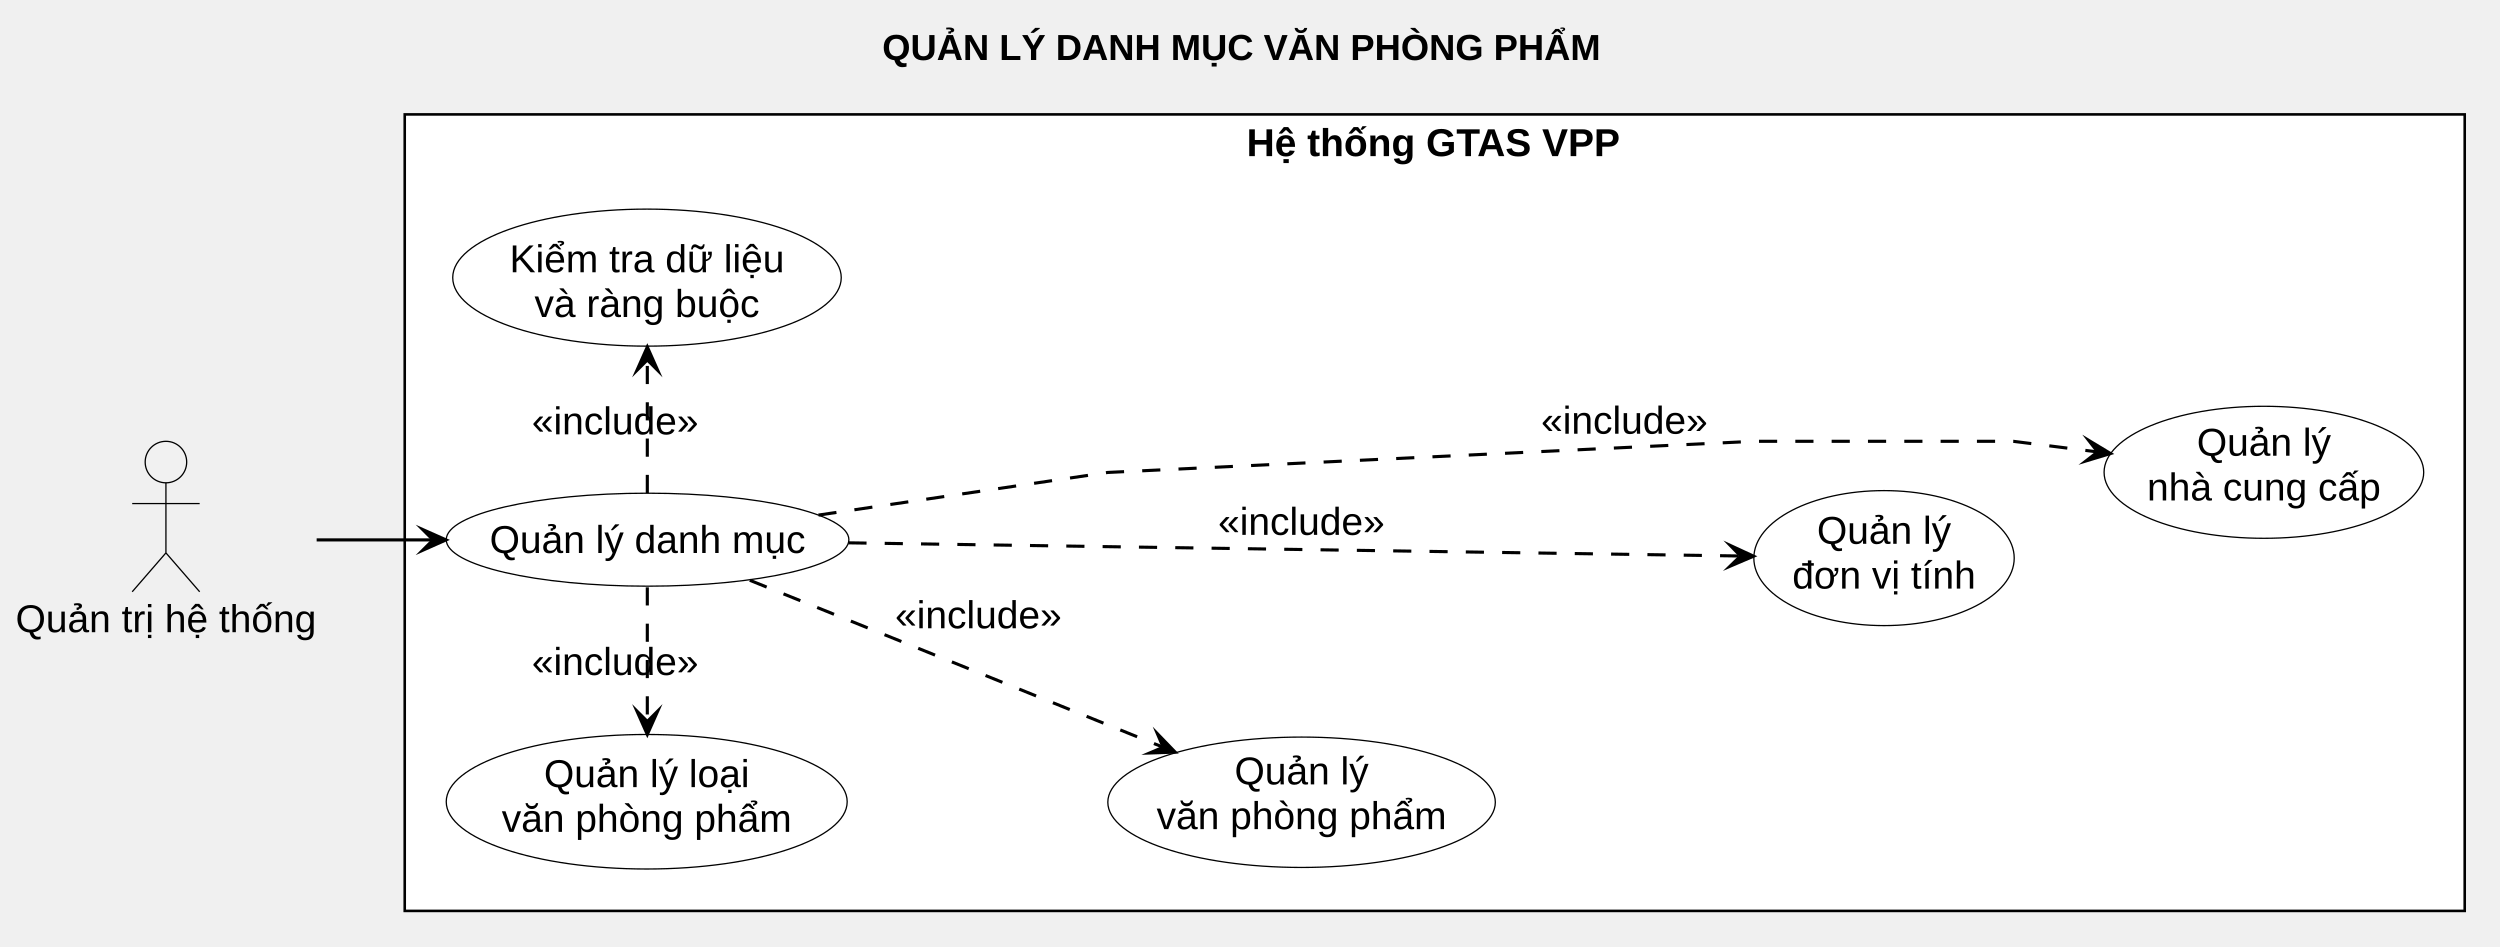
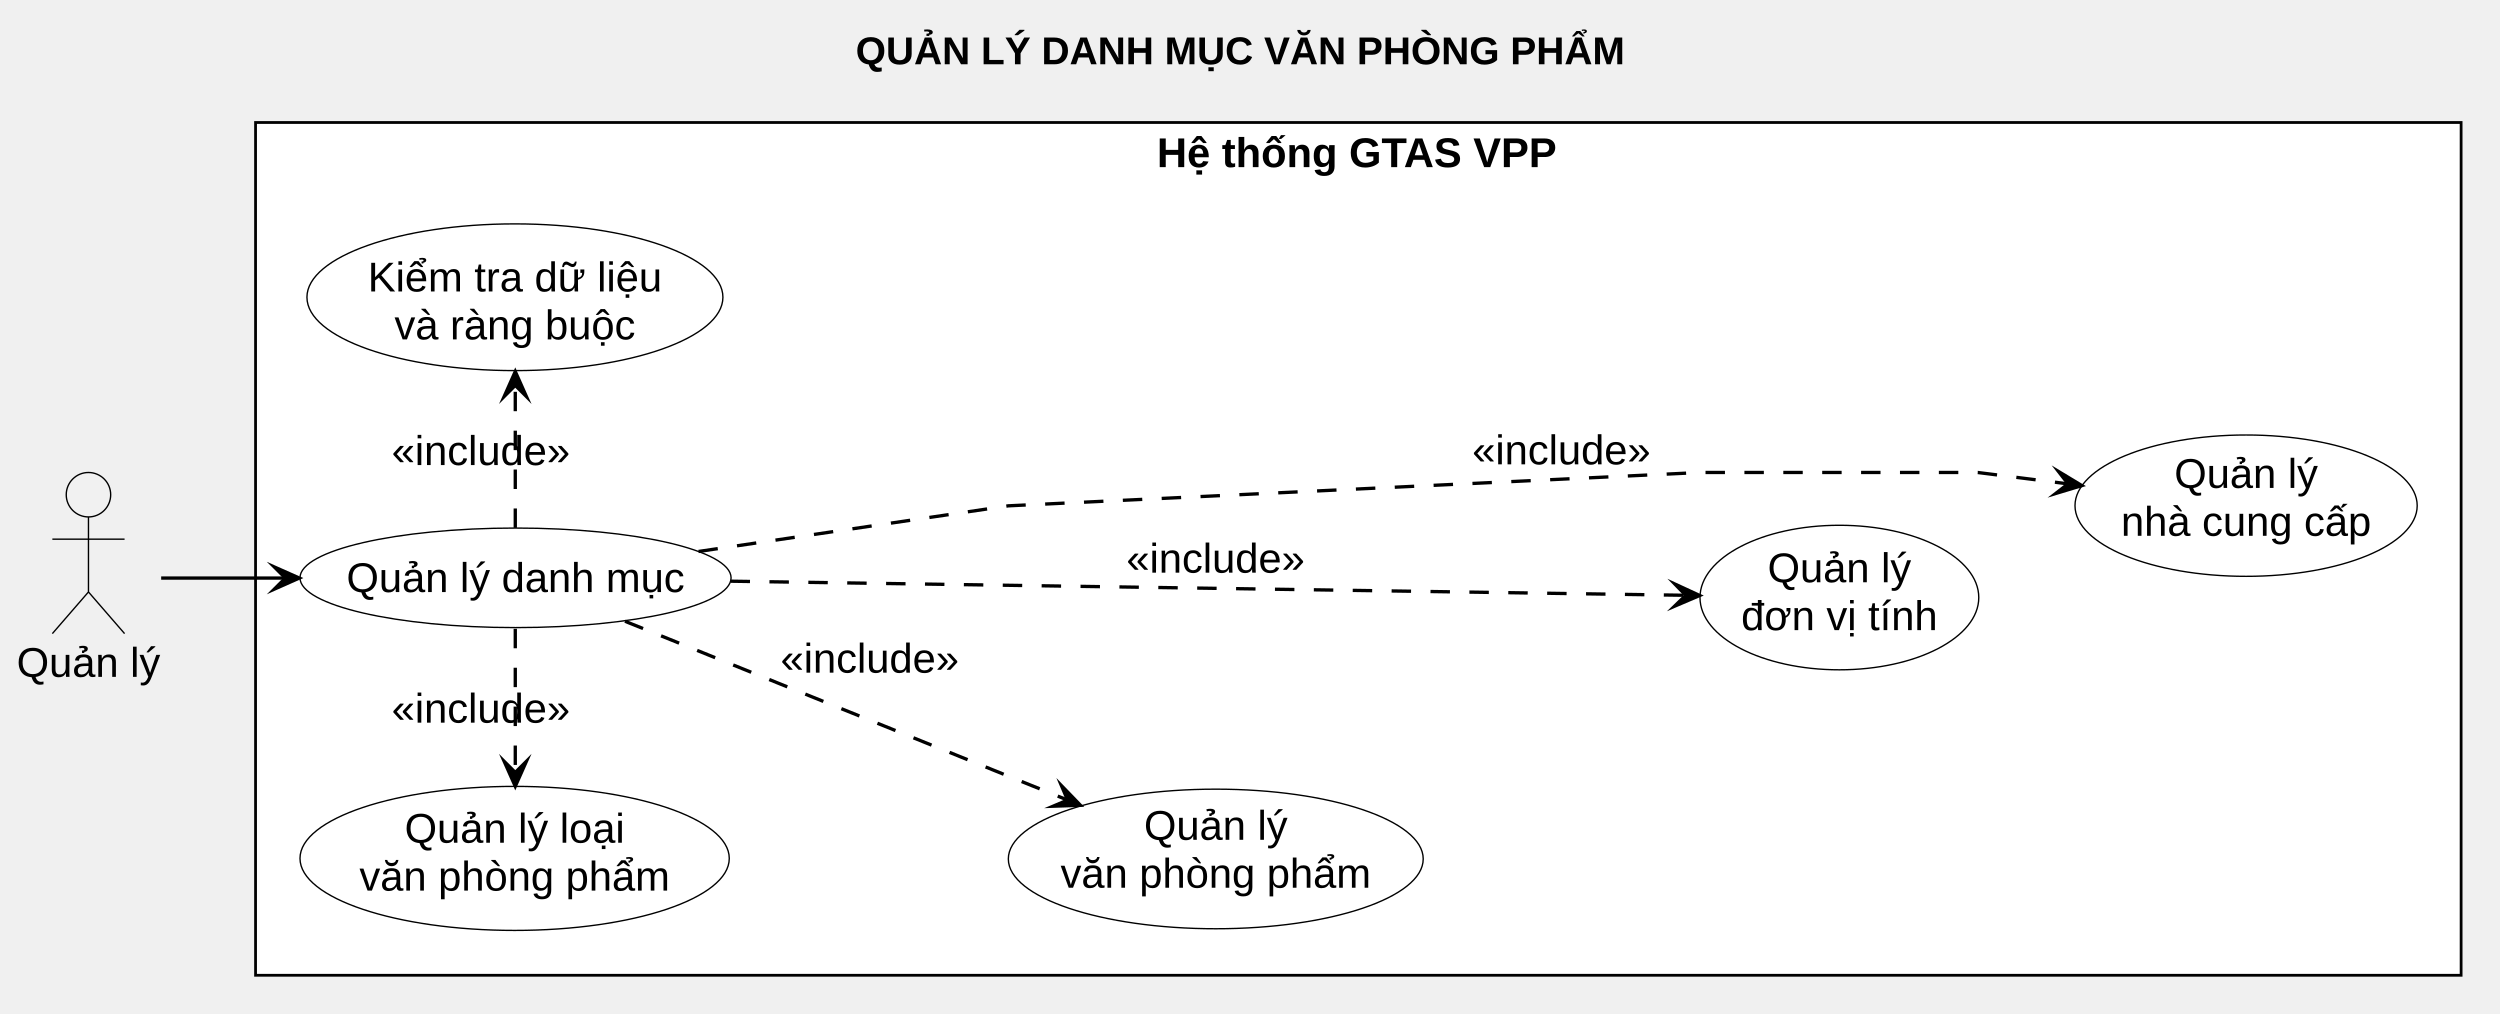
- <svg xmlns="http://www.w3.org/2000/svg" contentStyleType="text/css" data-diagram-type="DESCRIPTION" height="608.333px" preserveAspectRatio="none" style="width:1606px;height:608px;background:#FFFFFF;" version="1.1" viewBox="0 0 1606 608" width="1606.667px" zoomAndPan="magnify">
+ <svg xmlns="http://www.w3.org/2000/svg" contentStyleType="text/css" data-diagram-type="DESCRIPTION" height="608.333px" preserveAspectRatio="none" style="width:1500px;height:608px;background:#FFFFFF;" version="1.1" viewBox="0 0 1500 608" width="1500px" zoomAndPan="magnify">
  <defs />
  <g>
    <g class="title" data-source-line="2">
-       <text fill="#000000" font-family="Arial" font-size="23.333" font-weight="700" lengthAdjust="spacing" textLength="461.483" x="566.759" y="38.553">QUẢN LÝ DANH MỤC VĂN PHÒNG PHẨM</text>
+       <text fill="#000000" font-family="Arial" font-size="23.333" font-weight="700" lengthAdjust="spacing" textLength="461.483" x="513.425" y="38.553">QUẢN LÝ DANH MỤC VĂN PHÒNG PHẨM</text>
    </g>
    <g class="cluster" data-qualified-name="H. th.ng GTAS VPP" data-source-line="7" id="ent0002">
-       <rect fill="#FFFFFF" height="511.667" style="stroke:#000000;stroke-width:1.667;" width="1323.333" x="260" y="73.498" />
-       <text fill="#000000" font-family="Arial" font-size="25" font-weight="700" lengthAdjust="spacing" textLength="241.675" x="800.829" y="100.281">Hệ thống GTAS VPP</text>
+       <rect fill="#FFFFFF" height="511.667" style="stroke:#000000;stroke-width:1.667;" width="1323.333" x="153.333" y="73.498" />
+       <text fill="#000000" font-family="Arial" font-size="25" font-weight="700" lengthAdjust="spacing" textLength="241.675" x="694.163" y="100.281">Hệ thống GTAS VPP</text>
    </g>
    <g class="entity" data-qualified-name="H. th.ng GTAS VPP.Catalog" data-source-line="8" id="ent0003">
-       <ellipse cx="415.991" cy="346.696" fill="#FFFFFF" rx="129.324" ry="29.865" style="stroke:#000000;stroke-width:0.833;" />
-       <text fill="#000000" font-family="Arial" font-size="25" lengthAdjust="spacing" textLength="202.893" x="314.545" y="355.236">Quản lý danh mục</text>
+       <ellipse cx="309.324" cy="346.696" fill="#FFFFFF" rx="129.324" ry="29.865" style="stroke:#000000;stroke-width:0.833;" />
+       <text fill="#000000" font-family="Arial" font-size="25" lengthAdjust="spacing" textLength="202.893" x="207.878" y="355.236">Quản lý danh mục</text>
    </g>
    <g class="entity" data-qualified-name="H. th.ng GTAS VPP.Category" data-source-line="9" id="ent0004">
-       <ellipse cx="415.448" cy="515.041" fill="#FFFFFF" rx="128.782" ry="43.21" style="stroke:#000000;stroke-width:0.833;" />
-       <text fill="#000000" font-family="Arial" font-size="25" lengthAdjust="spacing" textLength="132.019" x="349.439" y="505.632">Quản lý loại</text>
-       <text fill="#000000" font-family="Arial" font-size="25" lengthAdjust="spacing" textLength="186.255" x="322.321" y="534.379">văn phòng phẩm</text>
+       <ellipse cx="308.782" cy="515.041" fill="#FFFFFF" rx="128.782" ry="43.21" style="stroke:#000000;stroke-width:0.833;" />
+       <text fill="#000000" font-family="Arial" font-size="25" lengthAdjust="spacing" textLength="132.019" x="242.772" y="505.632">Quản lý loại</text>
+       <text fill="#000000" font-family="Arial" font-size="25" lengthAdjust="spacing" textLength="186.255" x="215.654" y="534.379">văn phòng phẩm</text>
    </g>
    <g class="entity" data-qualified-name="H. th.ng GTAS VPP.Item" data-source-line="10" id="ent0005">
-       <ellipse cx="836.131" cy="515.375" fill="#FFFFFF" rx="124.465" ry="41.878" style="stroke:#000000;stroke-width:0.833;" />
-       <text fill="#000000" font-family="Arial" font-size="25" lengthAdjust="spacing" textLength="86.157" x="793.053" y="503.893">Quản lý</text>
-       <text fill="#000000" font-family="Arial" font-size="25" lengthAdjust="spacing" textLength="186.255" x="743.004" y="532.641">văn phòng phẩm</text>
+       <ellipse cx="729.465" cy="515.375" fill="#FFFFFF" rx="124.465" ry="41.878" style="stroke:#000000;stroke-width:0.833;" />
+       <text fill="#000000" font-family="Arial" font-size="25" lengthAdjust="spacing" textLength="86.157" x="686.386" y="503.893">Quản lý</text>
+       <text fill="#000000" font-family="Arial" font-size="25" lengthAdjust="spacing" textLength="186.255" x="636.337" y="532.641">văn phòng phẩm</text>
    </g>
    <g class="entity" data-qualified-name="H. th.ng GTAS VPP.Uom" data-source-line="11" id="ent0006">
-       <ellipse cx="1210.298" cy="358.527" fill="#FFFFFF" rx="83.631" ry="43.363" style="stroke:#000000;stroke-width:0.833;" />
-       <text fill="#000000" font-family="Arial" font-size="25" lengthAdjust="spacing" textLength="86.157" x="1167.219" y="349.348">Quản lý</text>
-       <text fill="#000000" font-family="Arial" font-size="25" lengthAdjust="spacing" textLength="117.847" x="1151.374" y="378.096">đơn vị tính</text>
+       <ellipse cx="1103.631" cy="358.527" fill="#FFFFFF" rx="83.631" ry="43.363" style="stroke:#000000;stroke-width:0.833;" />
+       <text fill="#000000" font-family="Arial" font-size="25" lengthAdjust="spacing" textLength="86.157" x="1060.553" y="349.348">Quản lý</text>
+       <text fill="#000000" font-family="Arial" font-size="25" lengthAdjust="spacing" textLength="117.847" x="1044.708" y="378.096">đơn vị tính</text>
    </g>
    <g class="entity" data-qualified-name="H. th.ng GTAS VPP.Supplier" data-source-line="12" id="ent0007">
-       <ellipse cx="1454.327" cy="303.401" fill="#FFFFFF" rx="102.66" ry="42.403" style="stroke:#000000;stroke-width:0.833;" />
-       <text fill="#000000" font-family="Arial" font-size="25" lengthAdjust="spacing" textLength="86.157" x="1411.248" y="292.747">Quản lý</text>
-       <text fill="#000000" font-family="Arial" font-size="25" lengthAdjust="spacing" textLength="150.122" x="1379.266" y="321.495">nhà cung cấp</text>
+       <ellipse cx="1347.66" cy="303.401" fill="#FFFFFF" rx="102.66" ry="42.403" style="stroke:#000000;stroke-width:0.833;" />
+       <text fill="#000000" font-family="Arial" font-size="25" lengthAdjust="spacing" textLength="86.157" x="1304.582" y="292.747">Quản lý</text>
+       <text fill="#000000" font-family="Arial" font-size="25" lengthAdjust="spacing" textLength="150.122" x="1272.599" y="321.495">nhà cung cấp</text>
    </g>
    <g class="entity" data-qualified-name="H. th.ng GTAS VPP.Validate" data-source-line="13" id="ent0008">
-       <ellipse cx="415.625" cy="178.348" fill="#FFFFFF" rx="124.791" ry="44.017" style="stroke:#000000;stroke-width:0.833;" />
-       <text fill="#000000" font-family="Arial" font-size="25" lengthAdjust="spacing" textLength="176.526" x="327.362" y="174.882">Kiểm tra dữ liệu</text>
-       <text fill="#000000" font-family="Arial" font-size="25" lengthAdjust="spacing" textLength="144.543" x="343.353" y="203.63">và ràng buộc</text>
+       <ellipse cx="308.958" cy="178.348" fill="#FFFFFF" rx="124.791" ry="44.017" style="stroke:#000000;stroke-width:0.833;" />
+       <text fill="#000000" font-family="Arial" font-size="25" lengthAdjust="spacing" textLength="176.526" x="220.695" y="174.882">Kiểm tra dữ liệu</text>
+       <text fill="#000000" font-family="Arial" font-size="25" lengthAdjust="spacing" textLength="144.543" x="236.686" y="203.63">và ràng buộc</text>
    </g>
    <g class="entity" data-qualified-name="Admin" data-source-line="5" id="ent0001">
-       <ellipse cx="106.594" cy="296.831" fill="#F1F1F1" rx="13.333" ry="13.333" style="stroke:#000000;stroke-width:0.833;" />
-       <path d="M106.594,310.164 L106.594,355.164 M84.928,323.498 L128.261,323.498 M106.594,355.164 L84.928,380.164 M106.594,355.164 L128.261,380.164" fill="none" style="stroke:#000000;stroke-width:0.833;" />
-       <text fill="#000000" font-family="Arial" font-size="25" lengthAdjust="spacing" textLength="193.189" x="10" y="406.114">Quản trị hệ thống</text>
+       <ellipse cx="53.079" cy="296.831" fill="#F1F1F1" rx="13.333" ry="13.333" style="stroke:#000000;stroke-width:0.833;" />
+       <path d="M53.079,310.164 L53.079,355.164 M31.412,323.498 L74.745,323.498 M53.079,355.164 L31.412,380.164 M53.079,355.164 L74.745,380.164" fill="none" style="stroke:#000000;stroke-width:0.833;" />
+       <text fill="#000000" font-family="Arial" font-size="25" lengthAdjust="spacing" textLength="86.157" x="10" y="406.114">Quản lý</text>
    </g>
    <g class="link" data-entity-1="ent0003" data-entity-2="ent0005" data-link-type="dependency" data-source-line="21" id="lnk14">
-       <path d="M481.683,372.764 C555.2,402.464 667.923,448.009 747.207,480.043" fill="none" id="Catalog-to-Item" style="stroke:#000000;stroke-width:2;stroke-dasharray:11.667,11.667;" />
-       <polygon fill="#000000" points="754.933,483.164,743.523,471.364,747.207,480.043,738.528,483.726,754.933,483.164" style="stroke:#000000;stroke-width:2;stroke-linejoin:miter;stroke-miterlimit:10;" />
-       <text fill="#000000" font-family="Arial" font-size="25" lengthAdjust="spacing" textLength="107.031" x="575" y="403.614">«include»</text>
+       <path d="M375.017,372.764 C448.533,402.464 561.257,448.009 640.54,480.043" fill="none" id="Catalog-to-Item" style="stroke:#000000;stroke-width:2;stroke-dasharray:11.667,11.667;" />
+       <polygon fill="#000000" points="648.267,483.164,636.856,471.364,640.54,480.043,631.861,483.726,648.267,483.164" style="stroke:#000000;stroke-width:2;stroke-linejoin:miter;stroke-miterlimit:10;" />
+       <text fill="#000000" font-family="Arial" font-size="25" lengthAdjust="spacing" textLength="107.031" x="468.333" y="403.614">«include»</text>
    </g>
    <g class="link" data-entity-1="ent0003" data-entity-2="ent0004" data-link-type="dependency" data-source-line="20" id="lnk13">
-       <path d="M415.833,377.298 C415.833,403.698 415.833,433.864 415.833,463.481" fill="none" id="Catalog-to-Category" style="stroke:#000000;stroke-width:2;stroke-dasharray:11.667,11.667;" />
-       <polygon fill="#000000" points="415.833,471.814,422.5,456.814,415.833,463.481,409.167,456.814,415.833,471.814" style="stroke:#000000;stroke-width:2;stroke-linejoin:miter;stroke-miterlimit:10;" />
-       <text fill="#000000" font-family="Arial" font-size="25" lengthAdjust="spacing" textLength="107.031" x="341.667" y="433.614">«include»</text>
+       <path d="M309.167,377.298 C309.167,403.698 309.167,433.864 309.167,463.481" fill="none" id="Catalog-to-Category" style="stroke:#000000;stroke-width:2;stroke-dasharray:11.667,11.667;" />
+       <polygon fill="#000000" points="309.167,471.814,315.833,456.814,309.167,463.481,302.5,456.814,309.167,471.814" style="stroke:#000000;stroke-width:2;stroke-linejoin:miter;stroke-miterlimit:10;" />
+       <text fill="#000000" font-family="Arial" font-size="25" lengthAdjust="spacing" textLength="107.031" x="235" y="433.614">«include»</text>
    </g>
    <g class="link" data-entity-1="ent0003" data-entity-2="ent0006" data-link-type="dependency" data-source-line="22" id="lnk15">
-       <path d="M545,348.714 C708.833,351.131 980.184,355.124 1118.134,357.174" fill="none" id="Catalog-to-Uom" style="stroke:#000000;stroke-width:2;stroke-dasharray:11.667,11.667;" />
-       <polygon fill="#000000" points="1126.467,357.298,1111.567,350.409,1118.134,357.174,1111.369,363.741,1126.467,357.298" style="stroke:#000000;stroke-width:2;stroke-linejoin:miter;stroke-miterlimit:10;" />
-       <text fill="#000000" font-family="Arial" font-size="25" lengthAdjust="spacing" textLength="107.031" x="782.5" y="343.614">«include»</text>
+       <path d="M438.333,348.714 C602.167,351.131 873.518,355.124 1011.468,357.174" fill="none" id="Catalog-to-Uom" style="stroke:#000000;stroke-width:2;stroke-dasharray:11.667,11.667;" />
+       <polygon fill="#000000" points="1019.8,357.298,1004.901,350.409,1011.468,357.174,1004.703,363.741,1019.8,357.298" style="stroke:#000000;stroke-width:2;stroke-linejoin:miter;stroke-miterlimit:10;" />
+       <text fill="#000000" font-family="Arial" font-size="25" lengthAdjust="spacing" textLength="107.031" x="675.833" y="343.614">«include»</text>
    </g>
    <g class="link" data-entity-1="ent0003" data-entity-2="ent0007" data-link-type="dependency" data-source-line="23" id="lnk16">
-       <path d="M525.783,330.881 C609.667,318.531 711.667,303.498 711.667,303.498 C711.667,303.498 1126.667,283.498 1126.667,283.498 C1126.667,283.498 1293.333,283.498 1293.333,283.498 C1293.333,283.498 1314.181,286.127 1347.515,290.31" fill="none" id="Catalog-to-Supplier" style="stroke:#000000;stroke-width:2;stroke-dasharray:11.667,11.667;" />
-       <polygon fill="#000000" points="1355.783,291.348,1341.73,282.865,1347.515,290.31,1340.07,296.095,1355.783,291.348" style="stroke:#000000;stroke-width:2;stroke-linejoin:miter;stroke-miterlimit:10;" />
-       <text fill="#000000" font-family="Arial" font-size="25" lengthAdjust="spacing" textLength="107.031" x="990" y="278.614">«include»</text>
+       <path d="M419.117,330.881 C503,318.531 605,303.498 605,303.498 C605,303.498 1020,283.498 1020,283.498 C1020,283.498 1186.667,283.498 1186.667,283.498 C1186.667,283.498 1207.515,286.127 1240.848,290.31" fill="none" id="Catalog-to-Supplier" style="stroke:#000000;stroke-width:2;stroke-dasharray:11.667,11.667;" />
+       <polygon fill="#000000" points="1249.117,291.348,1235.064,282.865,1240.848,290.31,1233.403,296.095,1249.117,291.348" style="stroke:#000000;stroke-width:2;stroke-linejoin:miter;stroke-miterlimit:10;" />
+       <text fill="#000000" font-family="Arial" font-size="25" lengthAdjust="spacing" textLength="107.031" x="883.333" y="278.614">«include»</text>
    </g>
    <g class="link" data-entity-1="ent0003" data-entity-2="ent0008" data-link-type="dependency" data-source-line="24" id="lnk17">
-       <path d="M415.833,316.731 C415.833,290.631 415.833,260.831 415.833,231.231" fill="none" id="Catalog-to-Validate" style="stroke:#000000;stroke-width:2;stroke-dasharray:11.667,11.667;" />
-       <polygon fill="#000000" points="415.833,222.898,409.167,237.898,415.833,231.231,422.5,237.898,415.833,222.898" style="stroke:#000000;stroke-width:2;stroke-linejoin:miter;stroke-miterlimit:10;" />
-       <text fill="#000000" font-family="Arial" font-size="25" lengthAdjust="spacing" textLength="107.031" x="341.667" y="279.031">«include»</text>
+       <path d="M309.167,316.731 C309.167,290.631 309.167,260.831 309.167,231.231" fill="none" id="Catalog-to-Validate" style="stroke:#000000;stroke-width:2;stroke-dasharray:11.667,11.667;" />
+       <polygon fill="#000000" points="309.167,222.898,302.5,237.898,309.167,231.231,315.833,237.898,309.167,222.898" style="stroke:#000000;stroke-width:2;stroke-linejoin:miter;stroke-miterlimit:10;" />
+       <text fill="#000000" font-family="Arial" font-size="25" lengthAdjust="spacing" textLength="107.031" x="235" y="279.031">«include»</text>
    </g>
    <g class="link" data-entity-1="ent0001" data-entity-2="ent0003" data-link-type="dependency" data-source-line="27" id="lnk18">
-       <path d="M203.417,346.831 C229.733,346.831 250.367,346.831 278.2,346.831" fill="none" id="Admin-to-Catalog" style="stroke:#000000;stroke-width:2;" />
-       <polygon fill="#000000" points="286.533,346.831,271.533,340.164,278.2,346.831,271.533,353.498,286.533,346.831" style="stroke:#000000;stroke-width:2;stroke-linejoin:miter;stroke-miterlimit:10;" />
+       <path d="M96.7,346.831 C119.667,346.831 141.217,346.831 171.233,346.831" fill="none" id="Admin-to-Catalog" style="stroke:#000000;stroke-width:2;" />
+       <polygon fill="#000000" points="179.567,346.831,164.567,340.164,171.233,346.831,164.567,353.498,179.567,346.831" style="stroke:#000000;stroke-width:2;stroke-linejoin:miter;stroke-miterlimit:10;" />
    </g>
  </g>
</svg>
